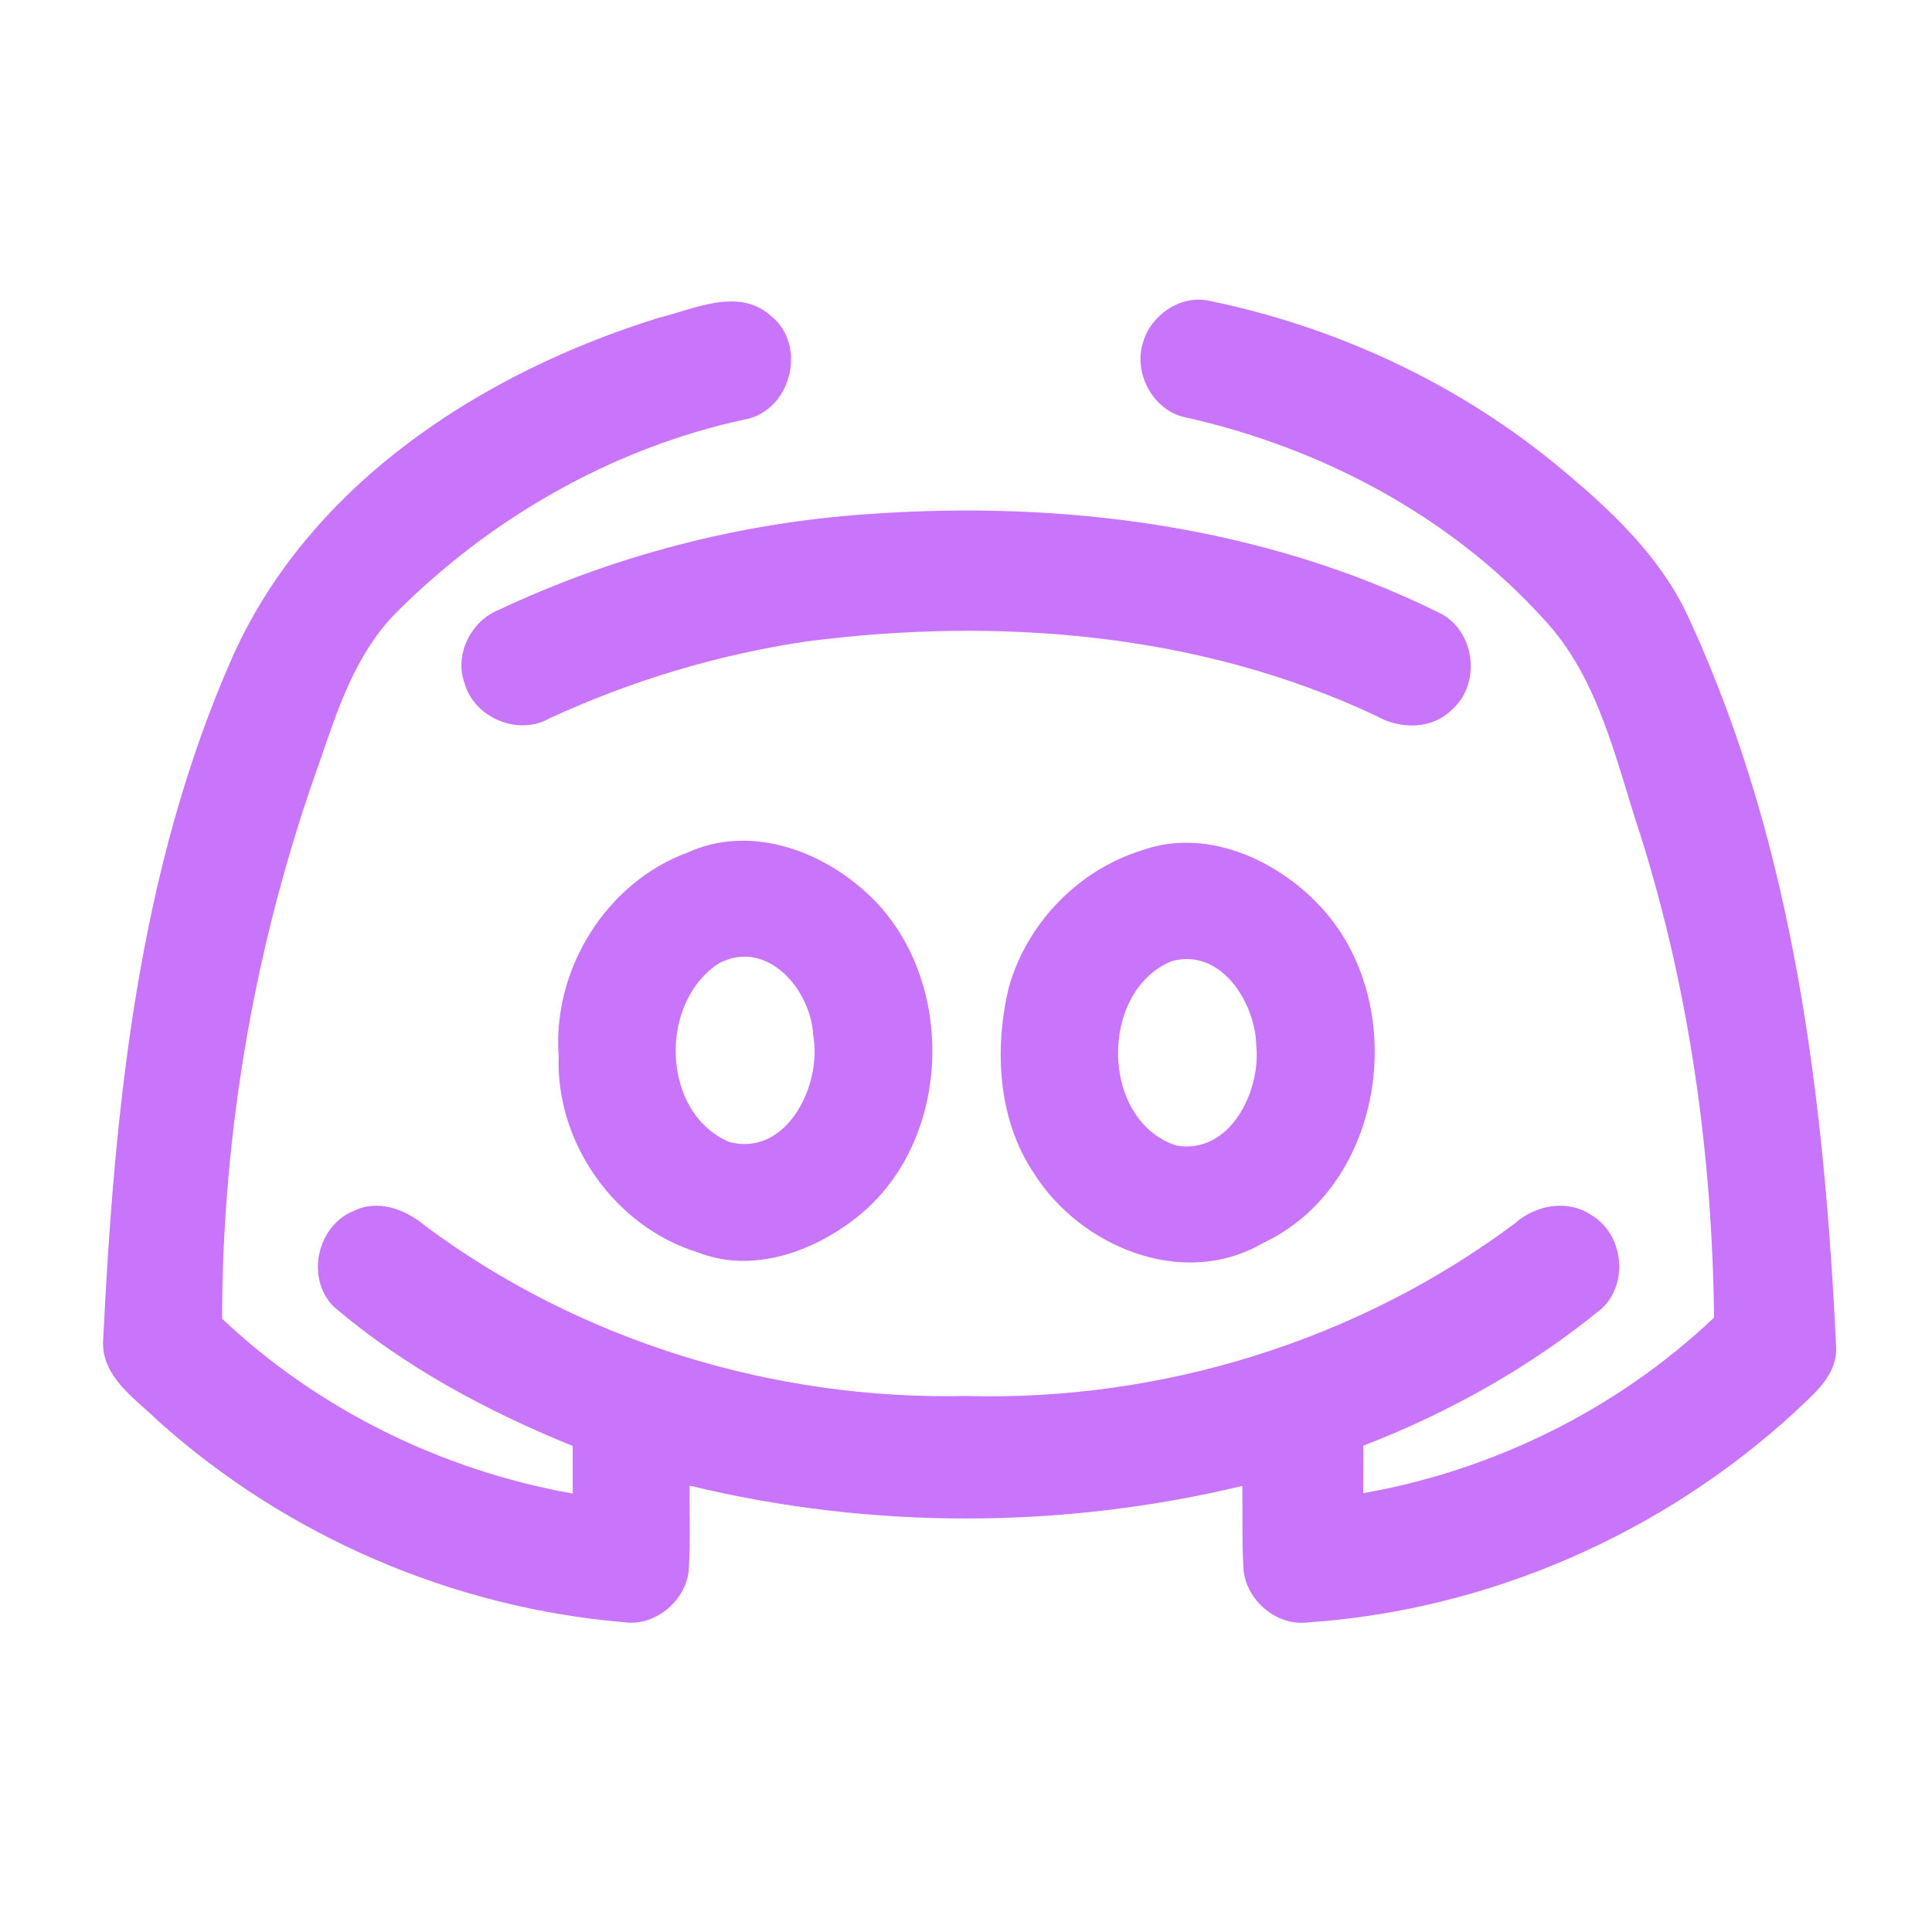
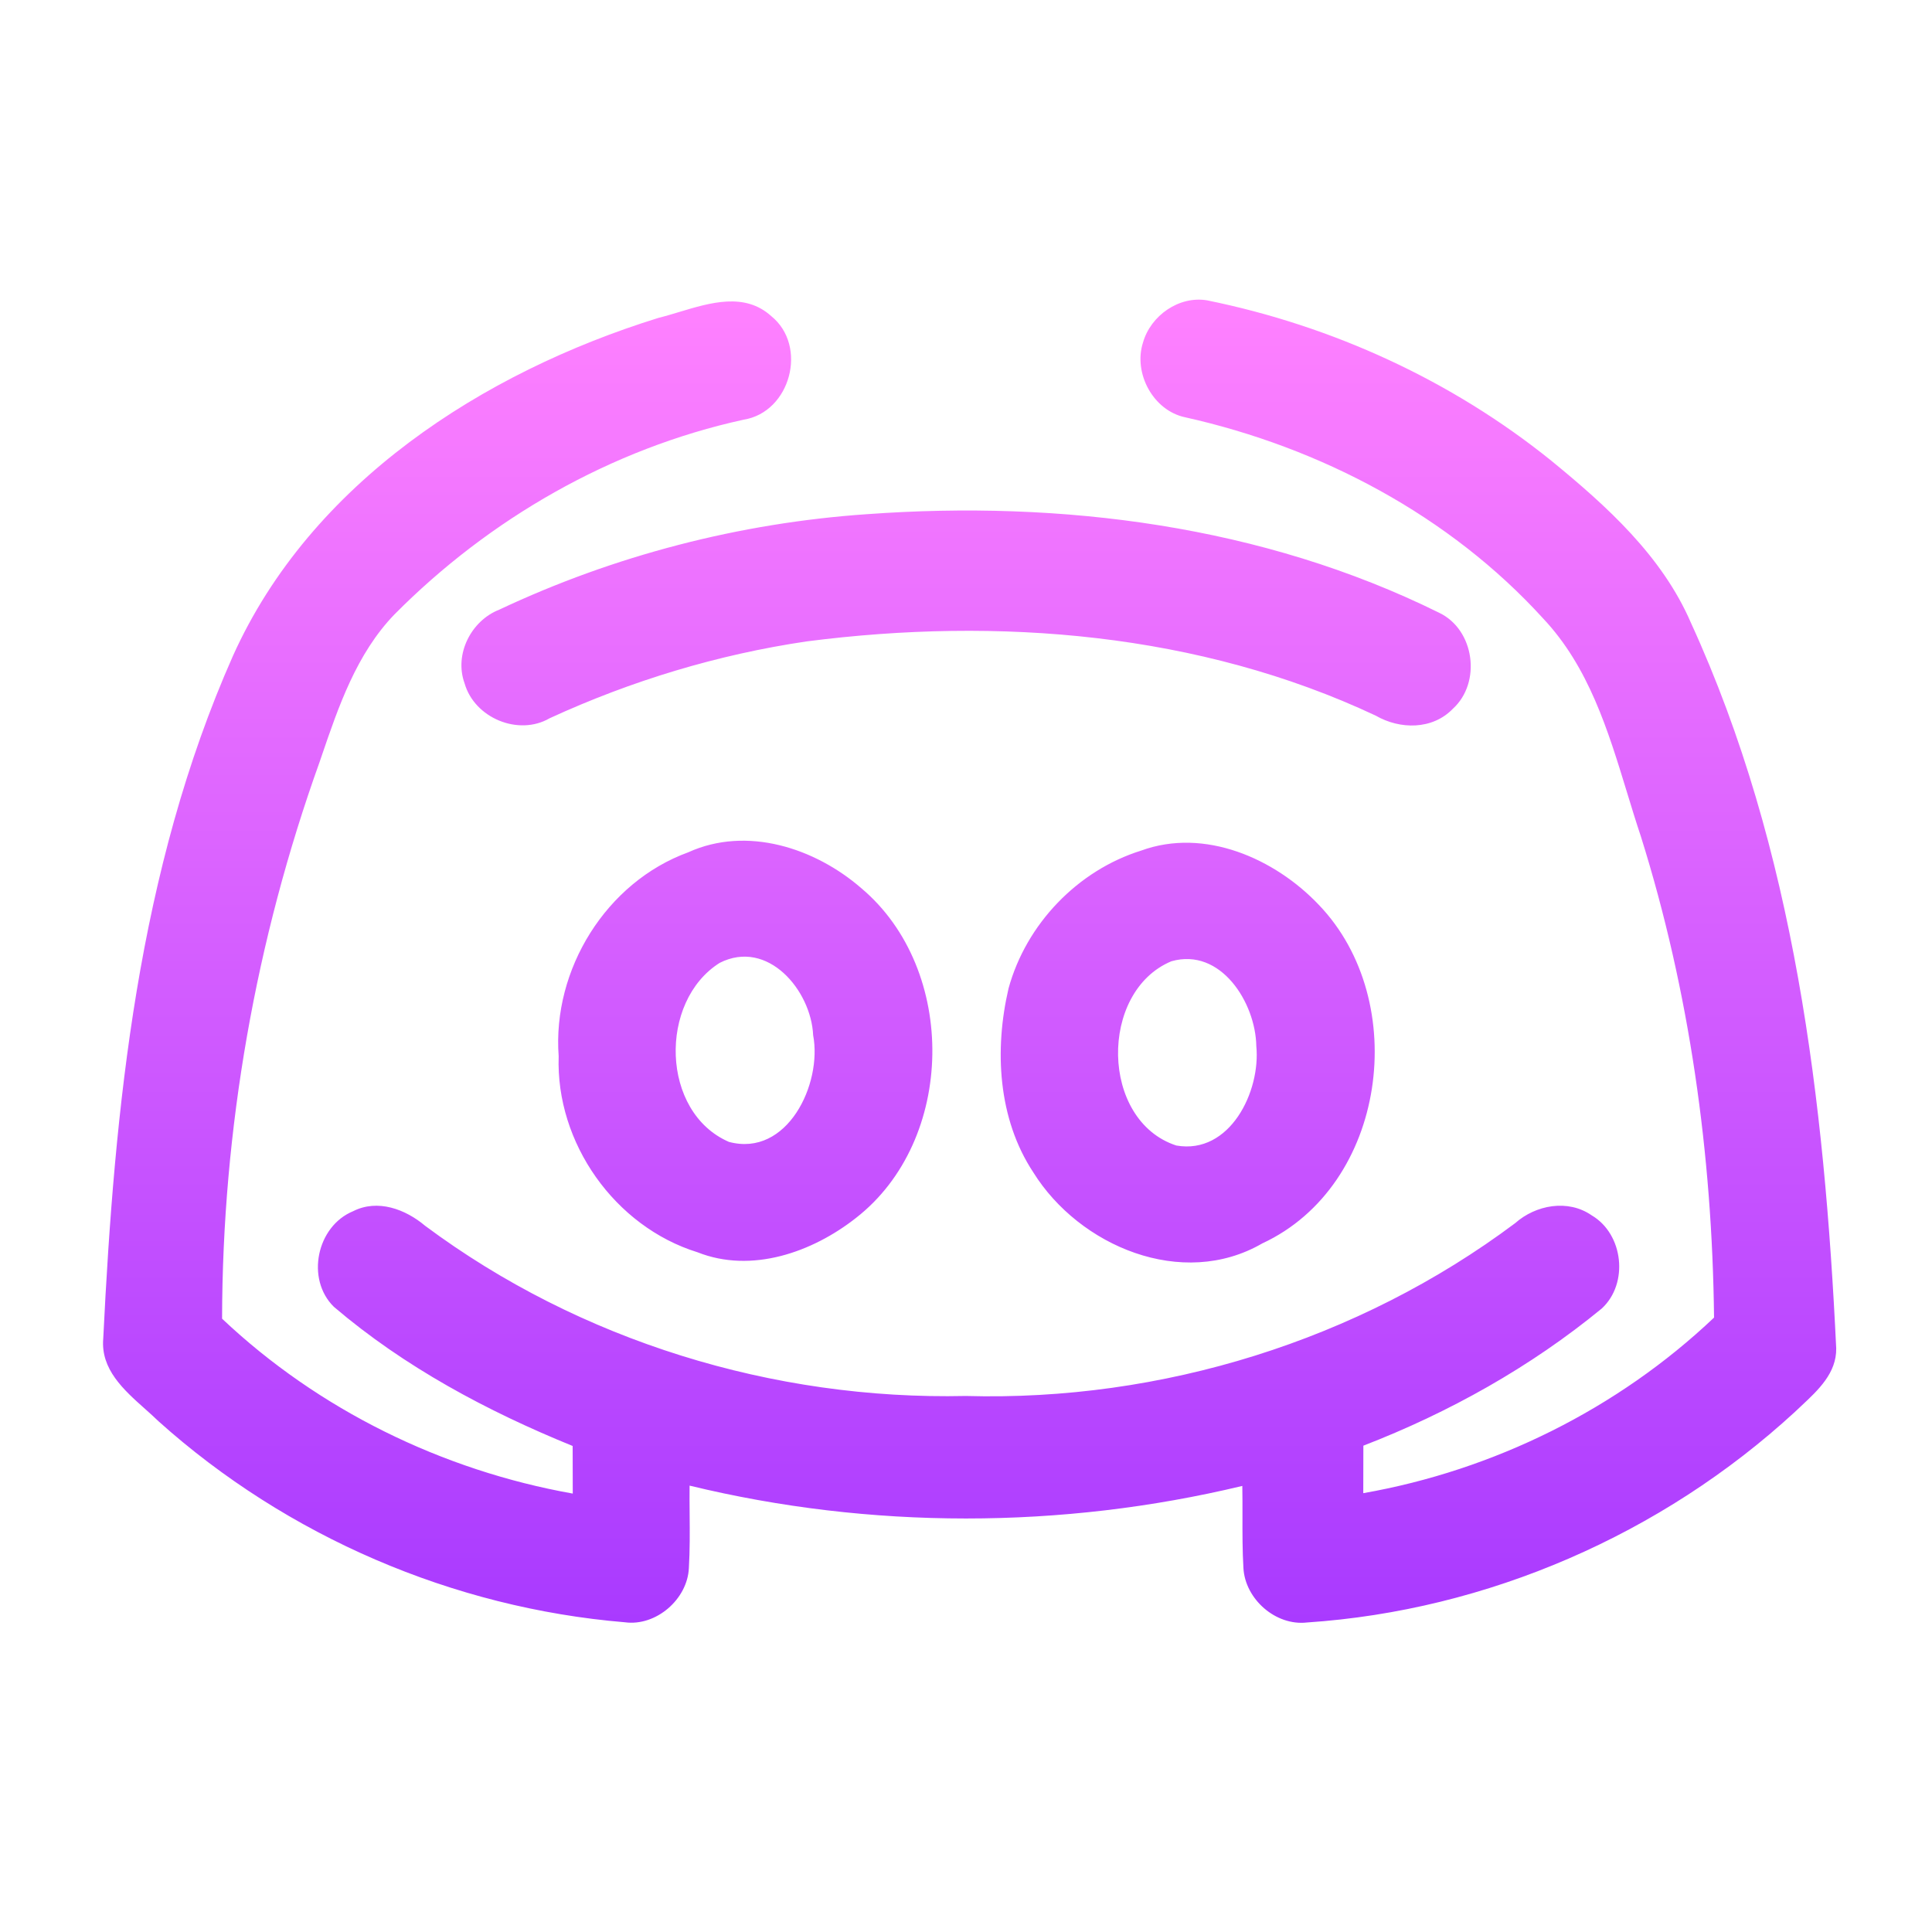
- <svg xmlns="http://www.w3.org/2000/svg" width="192pt" height="192pt" viewBox="0 0 192 192" version="1.1">
-   <g id="#c975fbff">
-     <path fill="#c975fb" opacity="1.00" d=" M 65.44 31.59 C 69.02 30.71 73.42 28.50 76.64 31.41 C 80.32 34.38 78.56 40.97 73.89 41.71 C 60.74 44.59 48.64 51.54 39.19 61.07 C 35.31 65.10 33.54 70.52 31.77 75.70 C 25.41 93.41 22.10 112.23 22.07 131.05 C 31.66 140.11 43.95 146.12 56.92 148.43 C 56.91 146.85 56.91 145.28 56.91 143.70 C 48.41 140.24 40.19 135.85 33.18 129.87 C 30.37 127.11 31.47 121.86 35.09 120.37 C 37.53 119.13 40.30 120.17 42.25 121.82 C 57.61 133.25 76.86 139.16 95.98 138.73 C 115.41 139.28 134.99 133.22 150.57 121.56 C 152.63 119.73 155.83 119.15 158.18 120.78 C 161.34 122.64 161.88 127.55 159.18 130.04 C 152.11 135.85 144.02 140.37 135.49 143.67 C 135.48 145.24 135.48 146.81 135.48 148.39 C 148.46 146.11 160.77 140.02 170.34 130.94 C 170.16 114.77 167.92 98.58 163.07 83.13 C 160.57 75.65 158.96 67.43 153.38 61.49 C 144.06 51.23 131.23 44.47 117.78 41.47 C 114.60 40.80 112.61 37.09 113.59 34.04 C 114.35 31.36 117.18 29.37 119.97 29.85 C 132.41 32.38 144.26 37.80 154.16 45.78 C 159.66 50.28 165.18 55.25 168.05 61.91 C 178.37 84.45 181.31 109.48 182.48 133.99 C 182.53 136.77 180.17 138.59 178.36 140.33 C 165.15 152.48 147.81 160.04 129.89 161.24 C 126.78 161.60 123.74 158.92 123.57 155.83 C 123.41 153.11 123.51 150.39 123.46 147.67 C 105.49 151.98 86.50 152.00 68.53 147.64 C 68.50 150.37 68.62 153.11 68.46 155.83 C 68.32 158.93 65.20 161.64 62.10 161.22 C 45.03 159.80 28.51 152.69 15.76 141.25 C 13.42 138.97 9.94 136.75 10.26 133.03 C 11.39 110.01 13.71 86.47 23.15 65.18 C 30.88 48.01 47.97 37.01 65.44 31.59 Z" />
-     <path fill="#c975fb" opacity="1.00" d=" M 86.14 51.10 C 105.50 49.69 125.48 52.22 143.01 60.89 C 146.55 62.57 147.25 67.83 144.38 70.44 C 142.35 72.54 139.13 72.51 136.72 71.12 C 119.19 62.88 99.21 61.29 80.18 63.74 C 71.35 65.04 62.73 67.65 54.62 71.38 C 51.52 73.18 47.15 71.35 46.17 67.91 C 45.12 65.03 46.81 61.69 49.61 60.59 C 61.05 55.20 73.52 51.97 86.14 51.10 Z" />
-     <path fill="#c975fb" opacity="1.00" d=" M 68.40 84.70 C 74.23 82.05 81.01 84.28 85.61 88.28 C 95.20 96.37 94.99 113.33 85.05 121.05 C 80.72 124.45 74.69 126.58 69.32 124.45 C 61.09 121.90 55.22 113.57 55.52 104.97 C 54.88 96.35 60.24 87.67 68.40 84.70 M 71.52 95.69 C 65.44 99.52 65.66 110.54 72.44 113.48 C 78.24 115.03 81.73 107.72 80.81 102.88 C 80.61 98.42 76.29 93.27 71.52 95.69 Z" />
-     <path fill="#c975fb" opacity="1.00" d=" M 113.41 84.53 C 119.70 82.23 126.69 85.31 131.07 89.93 C 140.25 99.50 137.81 117.83 125.44 123.57 C 117.50 128.17 107.26 123.85 102.69 116.51 C 99.16 111.17 98.81 104.30 100.23 98.22 C 101.98 91.84 107.09 86.50 113.41 84.53 M 116.41 95.53 C 109.20 98.54 109.33 111.37 116.90 113.84 C 122.22 114.77 125.30 108.47 124.85 103.95 C 124.78 99.66 121.33 94.13 116.41 95.53 Z" />
-   </g>
+ <svg xmlns="http://www.w3.org/2000/svg" width="192" height="192" viewBox="0 0 192 192" fill="none">
+   <path fill-rule="evenodd" clip-rule="evenodd" d="M67.5 31.005L67.5 31.005C66.794 31.218 66.103 31.427 65.44 31.59C47.97 37.01 30.88 48.01 23.15 65.18C13.71 86.47 11.39 110.01 10.26 133.03C9.998 136.079 12.288 138.12 14.411 140.012C14.878 140.429 15.338 140.839 15.76 141.25C28.51 152.69 45.03 159.8 62.1 161.22C65.2 161.64 68.32 158.93 68.46 155.83C68.564 154.059 68.55 152.279 68.535 150.499V150.499V150.498C68.527 149.545 68.519 148.592 68.53 147.64C86.5 152 105.49 151.98 123.46 147.67C123.478 148.665 123.476 149.66 123.475 150.655C123.472 152.38 123.469 154.105 123.57 155.83C123.74 158.92 126.78 161.6 129.89 161.24C147.81 160.04 165.15 152.48 178.36 140.33C178.575 140.123 178.797 139.916 179.023 139.706L179.024 139.704C180.697 138.144 182.524 136.439 182.48 133.99C181.31 109.48 178.37 84.45 168.05 61.91C165.18 55.25 159.66 50.28 154.16 45.78C144.26 37.8 132.41 32.38 119.97 29.85C117.18 29.37 114.35 31.36 113.59 34.04C112.61 37.09 114.6 40.8 117.78 41.47C131.23 44.47 144.06 51.23 153.38 61.49C157.883 66.284 159.801 72.562 161.687 78.738C162.138 80.215 162.587 81.686 163.07 83.13C167.92 98.58 170.16 114.77 170.34 130.94C160.77 140.02 148.46 146.11 135.48 148.39C135.48 146.81 135.48 145.24 135.49 143.67C144.02 140.37 152.11 135.85 159.18 130.04C161.88 127.55 161.34 122.64 158.18 120.78C155.83 119.15 152.63 119.73 150.57 121.56C134.99 133.22 115.41 139.28 95.98 138.73C76.86 139.16 57.61 133.25 42.25 121.82C40.3 120.17 37.53 119.13 35.09 120.37C31.47 121.86 30.37 127.11 33.18 129.87C40.19 135.85 48.41 140.24 56.91 143.7C56.91 145.28 56.91 146.85 56.92 148.43C43.95 146.12 31.66 140.11 22.07 131.05C22.1 112.23 25.41 93.41 31.77 75.7L31.933 75.222C33.651 70.188 35.429 64.976 39.19 61.07C48.64 51.54 60.74 44.59 73.89 41.71C78.56 40.97 80.32 34.38 76.64 31.41C74.016 29.039 70.609 30.067 67.5 31.005ZM143.01 60.89C125.48 52.22 105.5 49.69 86.14 51.1C73.52 51.97 61.05 55.2 49.61 60.59C46.81 61.69 45.12 65.03 46.17 67.91C47.15 71.35 51.52 73.18 54.62 71.38C62.73 67.65 71.35 65.04 80.18 63.74C99.21 61.29 119.19 62.88 136.72 71.12C139.13 72.51 142.35 72.54 144.38 70.44C147.25 67.83 146.55 62.57 143.01 60.89ZM68.4 84.7C74.23 82.05 81.01 84.28 85.61 88.28C95.2 96.37 94.99 113.33 85.05 121.05C80.72 124.45 74.69 126.58 69.32 124.45C61.09 121.9 55.22 113.57 55.52 104.97C54.88 96.35 60.24 87.67 68.4 84.7ZM71.52 95.69C65.44 99.52 65.66 110.54 72.44 113.48C78.24 115.03 81.73 107.72 80.81 102.88C80.61 98.42 76.29 93.27 71.52 95.69ZM131.07 89.93C126.69 85.31 119.7 82.23 113.41 84.53C107.09 86.5 101.98 91.84 100.23 98.22C98.81 104.3 99.16 111.17 102.69 116.51C107.26 123.85 117.5 128.17 125.44 123.57C137.81 117.83 140.25 99.5 131.07 89.93ZM116.9 113.84C109.33 111.37 109.2 98.54 116.41 95.53C121.33 94.13 124.78 99.66 124.85 103.95C125.3 108.47 122.22 114.77 116.9 113.84Z" fill="url(#paint0_linear)" />
+   <defs>
+     <linearGradient id="paint0_linear" x1="96.36" y1="161.273" x2="96.36" y2="29.778" gradientUnits="userSpaceOnUse">
+       <stop stop-color="#A93AFF" />
+       <stop offset="1" stop-color="#FF81FF" />
+     </linearGradient>
+   </defs>
</svg>
